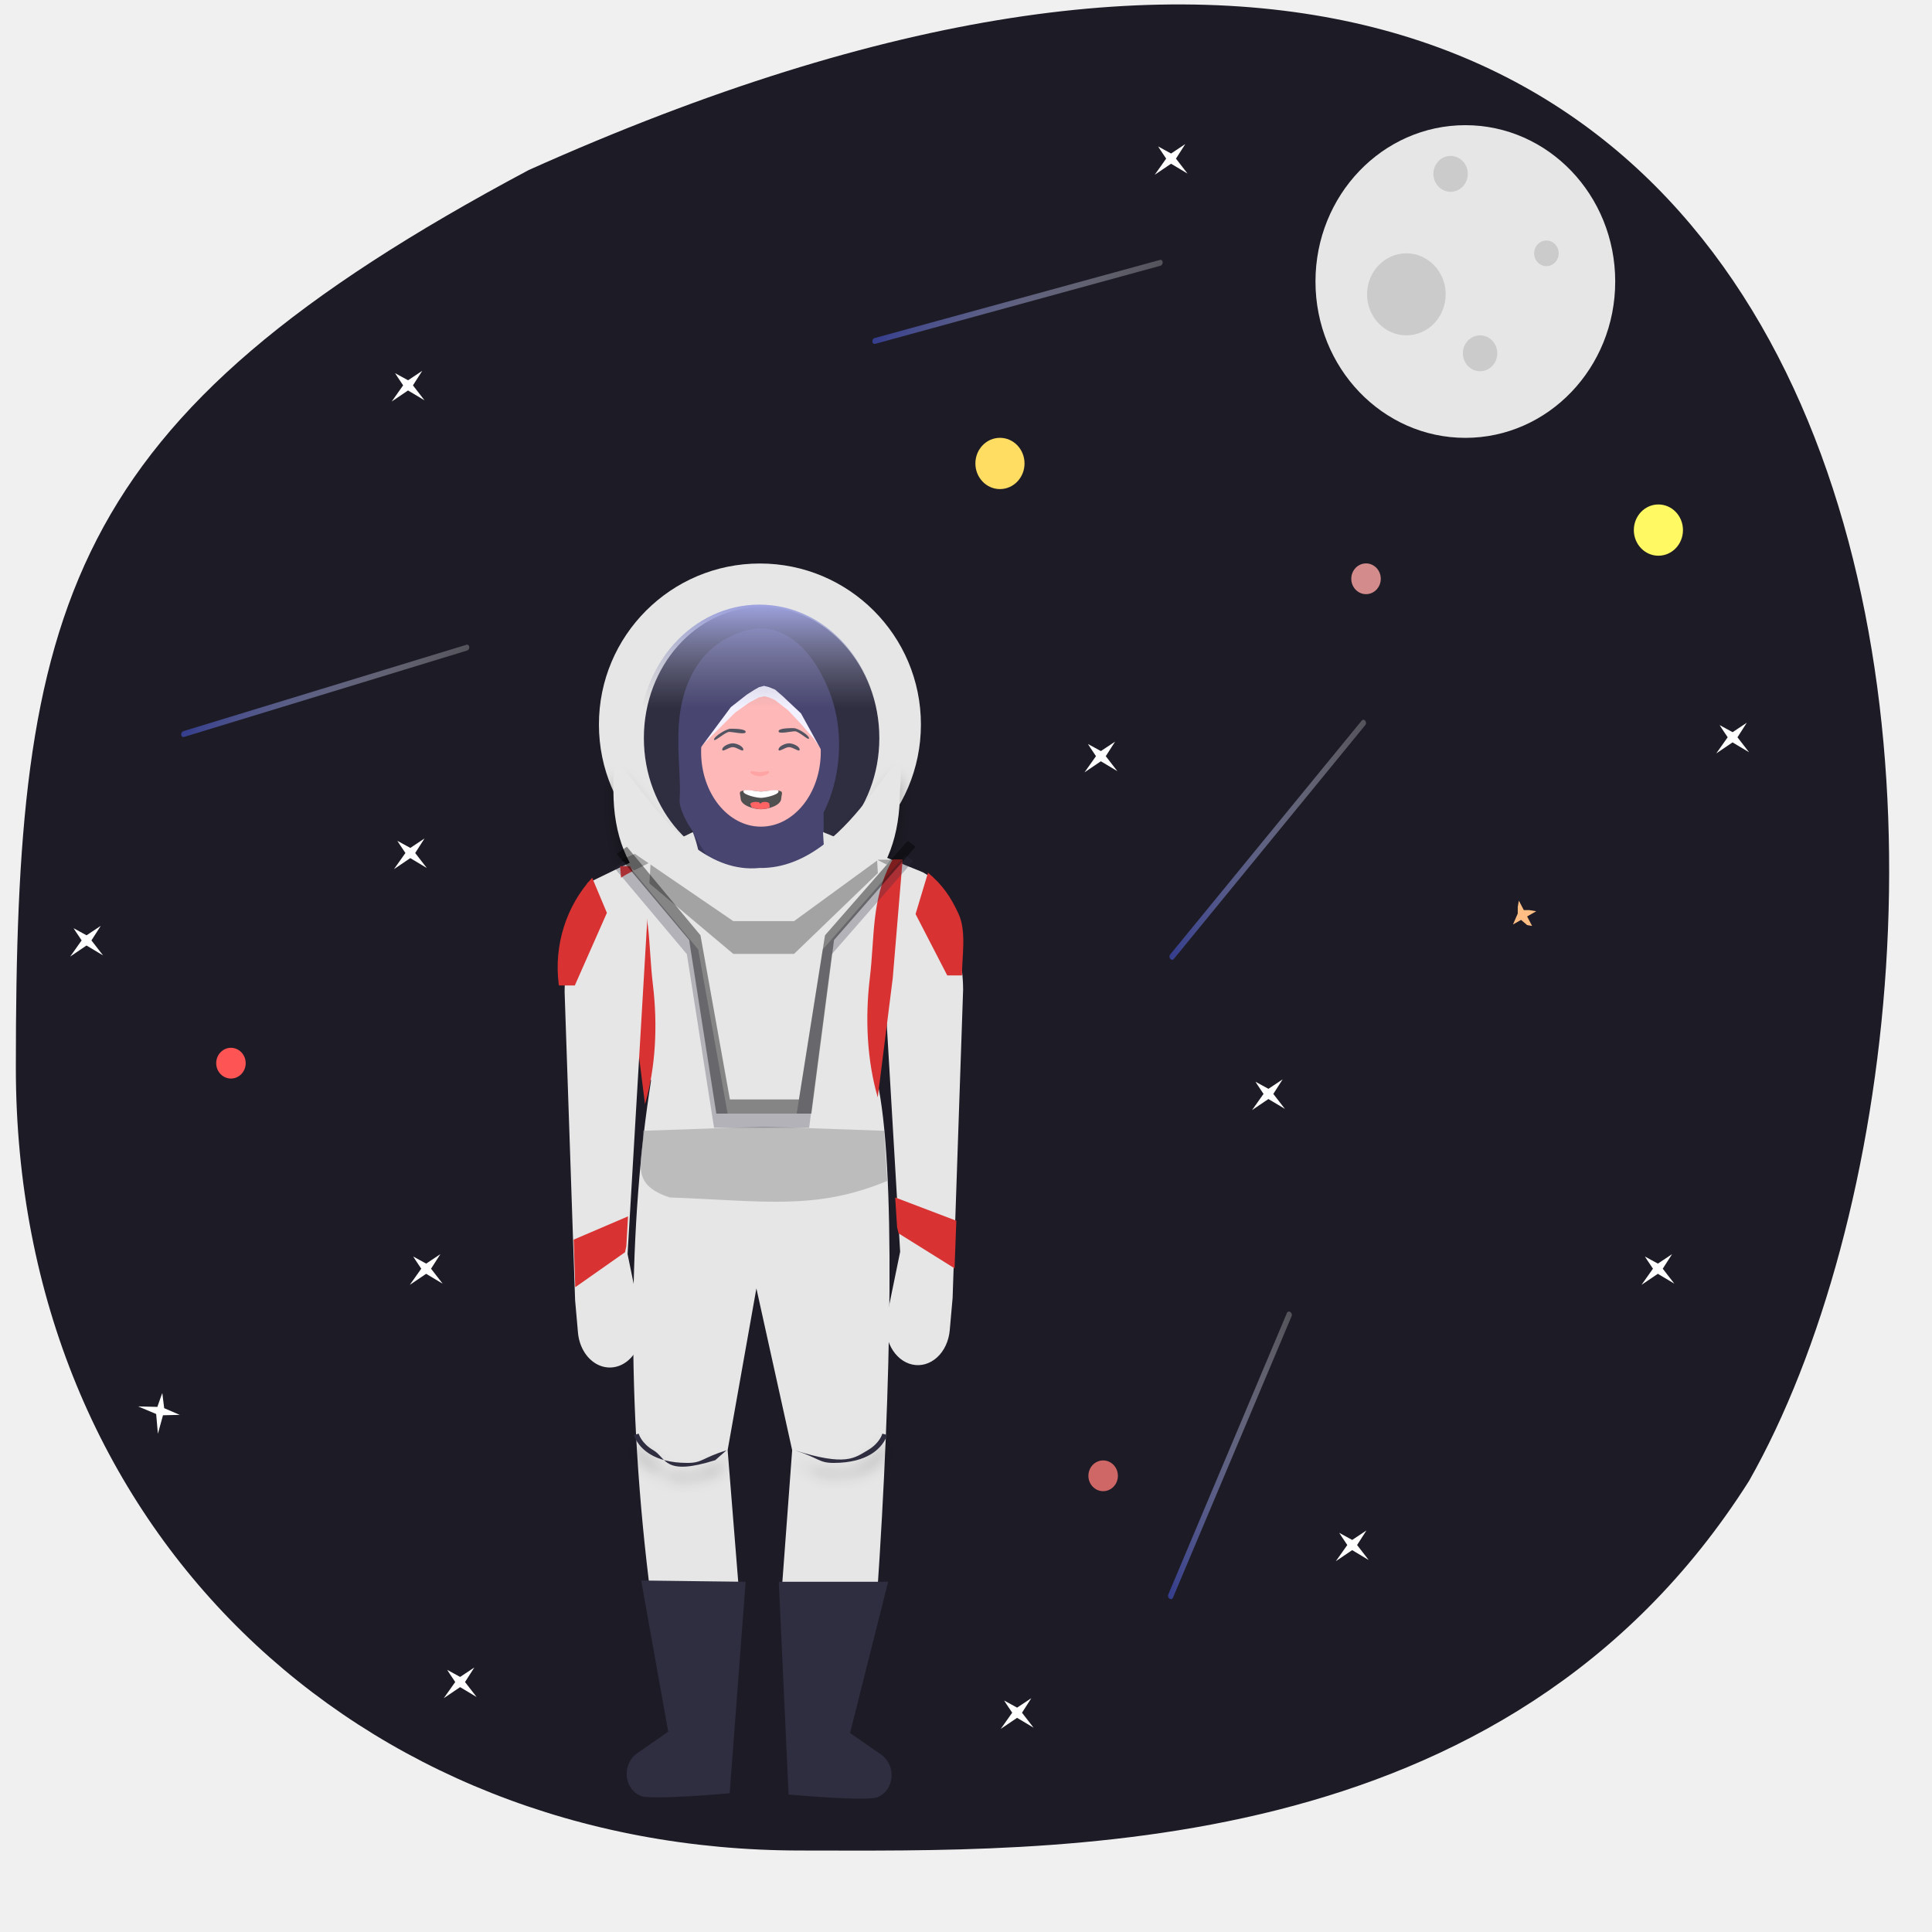
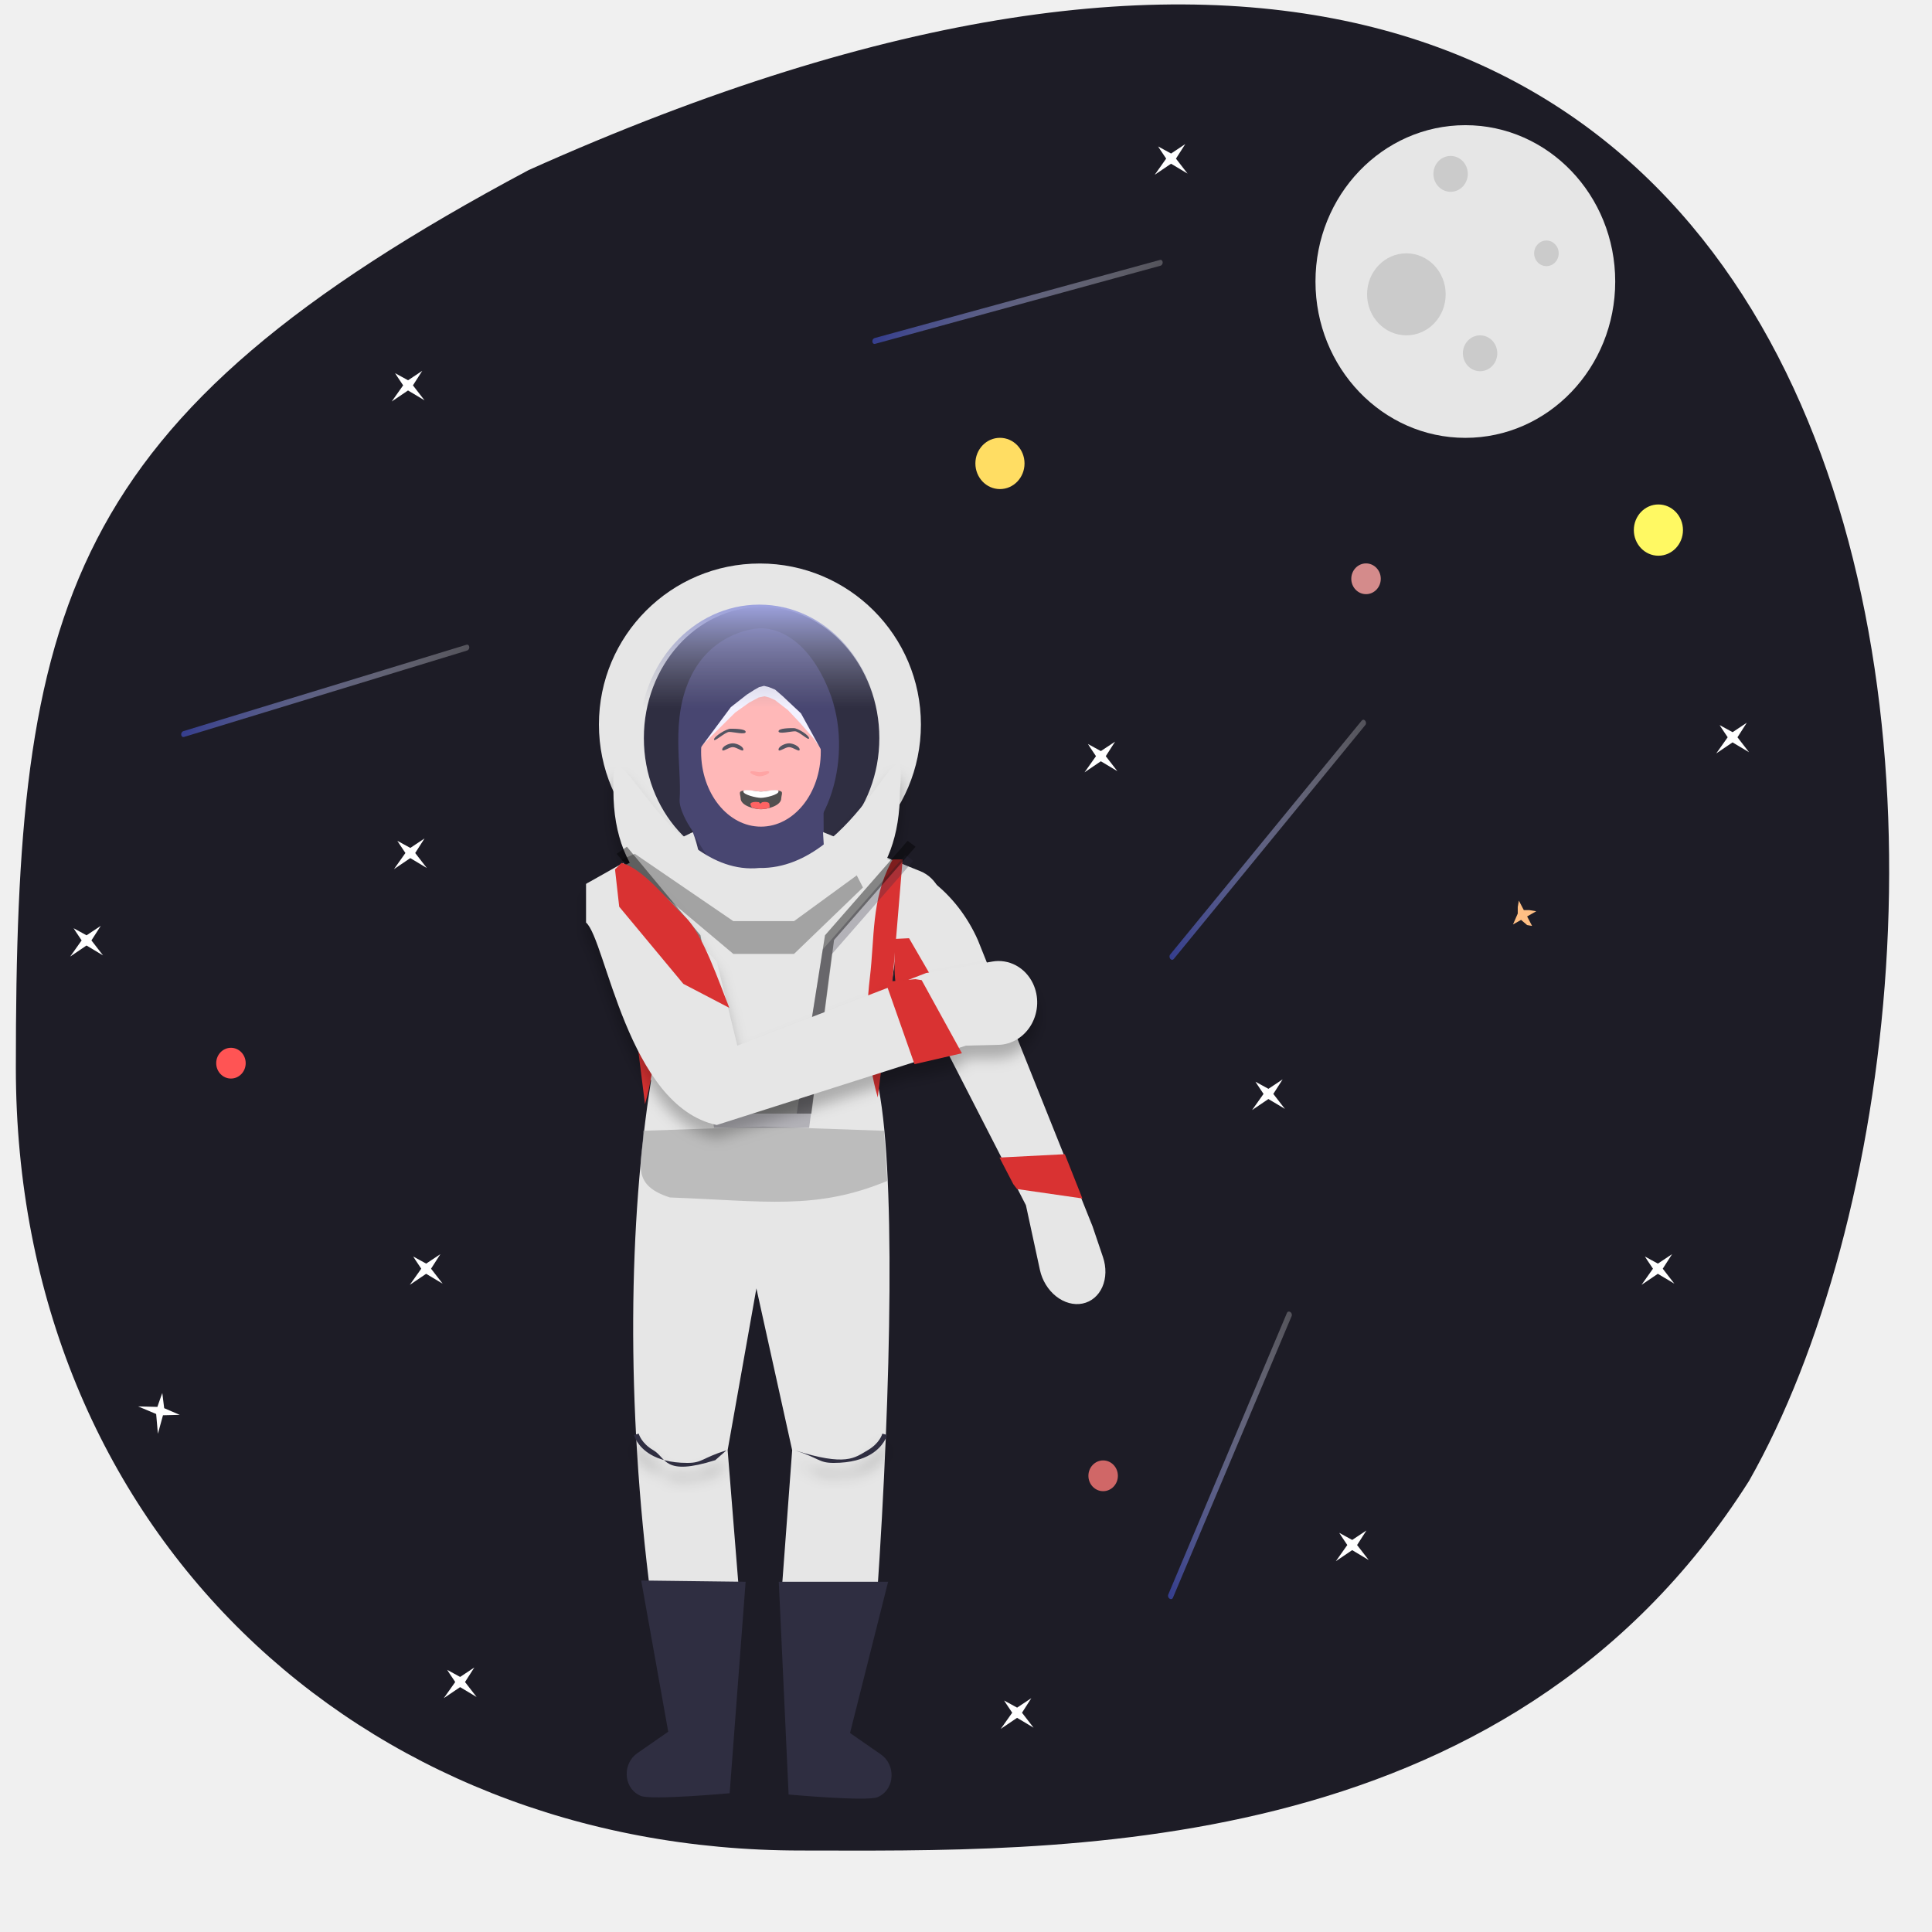
<svg xmlns="http://www.w3.org/2000/svg" width="600" height="600" viewBox="0 0 600 600" fill="none">
  <g id="404">
    <path id="Vector" d="M543.187 459.902C467.445 579.457 326.264 574.694 248.741 574.694C111.365 574.694 4.922 474.844 4.922 331.54C4.922 188.236 18.985 130.196 164.186 52.812C615.612 -149.633 633.894 300 543.187 459.902Z" fill="#1D1C26" />
    <g id="moon">
      <path id="Vector_2" d="M455.076 135.979C480.782 135.979 501.62 114.242 501.62 87.427C501.62 60.613 480.782 38.875 455.076 38.875C429.371 38.875 408.533 60.613 408.533 87.427C408.533 114.242 429.371 135.979 455.076 135.979Z" fill="#E6E6E6" />
      <path id="Vector_3" d="M450.498 59.57C453.448 59.57 455.839 57.075 455.839 53.998C455.839 50.921 453.448 48.426 450.498 48.426C447.549 48.426 445.157 50.921 445.157 53.998C445.157 57.075 447.549 59.57 450.498 59.57Z" fill="#CBCBCB" />
      <path id="Vector_4" d="M459.655 115.285C462.604 115.285 464.996 112.791 464.996 109.714C464.996 106.636 462.604 104.142 459.655 104.142C456.705 104.142 454.313 106.636 454.313 109.714C454.313 112.791 456.705 115.285 459.655 115.285Z" fill="#CBCBCB" />
      <path id="Vector_5" d="M480.256 82.652C482.363 82.652 484.071 80.87 484.071 78.672C484.071 76.474 482.363 74.692 480.256 74.692C478.148 74.692 476.44 76.474 476.44 78.672C476.44 80.87 478.148 82.652 480.256 82.652Z" fill="#CBCBCB" />
      <path id="Vector_6" d="M436.764 104.142C443.507 104.142 448.972 98.44 448.972 91.407C448.972 84.374 443.507 78.672 436.764 78.672C430.022 78.672 424.556 84.374 424.556 91.407C424.556 98.44 430.022 104.142 436.764 104.142Z" fill="#CBCBCB" />
    </g>
    <path id="planet2" d="M310.545 151.889C314.759 151.889 318.175 148.325 318.175 143.929C318.175 139.533 314.759 135.97 310.545 135.97C306.331 135.97 302.915 139.533 302.915 143.929C302.915 148.325 306.331 151.889 310.545 151.889Z" fill="#FFDD63" />
    <path id="planet1" d="M515.032 172.583C519.246 172.583 522.662 169.019 522.662 164.624C522.662 160.228 519.246 156.664 515.032 156.664C510.818 156.664 507.402 160.228 507.402 164.624C507.402 169.019 510.818 172.583 515.032 172.583Z" fill="#FFF963" />
    <path id="planet3" d="M424.234 184.522C426.762 184.522 428.812 182.384 428.812 179.746C428.812 177.109 426.762 174.971 424.234 174.971C421.705 174.971 419.656 177.109 419.656 179.746C419.656 182.384 421.705 184.522 424.234 184.522Z" fill="#D48B8B" />
    <path id="planet4" d="M71.723 334.954C74.251 334.954 76.301 332.816 76.301 330.178C76.301 327.541 74.251 325.402 71.723 325.402C69.195 325.402 67.145 327.541 67.145 330.178C67.145 332.816 69.195 334.954 71.723 334.954Z" fill="#FF5454" />
    <path id="Vector_7" d="M342.592 463.099C345.12 463.099 347.17 460.961 347.17 458.324C347.17 455.686 345.12 453.548 342.592 453.548C340.063 453.548 338.014 455.686 338.014 458.324C338.014 460.961 340.063 463.099 342.592 463.099Z" fill="#D06767" />
    <path id="star4" d="M131.841 260.391L127.428 263.327L123.403 261.125L124.107 262.225L125.905 264.906L122.349 269.927L127.417 266.495L132.544 269.56L128.941 264.906V264.917L131.841 260.391Z" fill="white" />
    <path id="star7" d="M368.101 44.743L363.688 47.679L359.664 45.477L360.367 46.577L362.165 49.258L358.609 54.279L363.677 50.847L368.805 53.912L365.201 49.258V49.269L368.101 44.743Z" fill="white" />
    <path id="star6" d="M542.484 224.45L538.07 227.386L534.046 225.183L534.749 226.284L536.547 228.964L532.991 233.985L538.06 230.554L543.187 233.619L539.583 228.964V228.976L542.484 224.45Z" fill="white" />
    <path id="Vector_8" d="M519.28 389.487L514.866 392.423L510.842 390.22L511.545 391.32L513.343 394.001L509.787 399.022L514.856 395.591L519.983 398.655L516.379 394.001V394.012L519.28 389.487Z" fill="white" />
    <path id="star3" d="M131.138 115.159L126.724 118.095L122.7 115.892L123.403 116.993L125.201 119.674L121.646 124.694L126.714 121.263L131.841 124.328L128.238 119.674V119.685L131.138 115.159Z" fill="white" />
    <path id="star5" d="M31.29 287.531L26.877 290.467L22.853 288.264L23.556 289.364L25.354 292.045L21.798 297.066L26.866 293.635L31.994 296.699L28.39 292.045V292.056L31.29 287.531Z" fill="white" />
    <path id="star1" d="M398.337 335.208L393.924 338.144L389.899 335.941L390.603 337.042L392.401 339.722L388.845 344.743L393.913 341.312L399.04 344.376L395.437 339.722V339.733L398.337 335.208Z" fill="white" />
    <path id="Vector_9" d="M320.287 527.384L315.873 530.32L311.849 528.117L312.552 529.218L314.35 531.898L310.794 536.919L315.863 533.488L320.99 536.553L317.387 531.898V531.909L320.287 527.384Z" fill="white" />
    <path id="Vector_10" d="M424.354 475.306L419.94 478.242L415.916 476.039L416.619 477.139L418.417 479.82L414.861 484.841L419.93 481.41L425.057 484.474L421.453 479.82V479.831L424.354 475.306Z" fill="white" />
    <path id="Vector_11" d="M136.764 389.487L132.35 392.423L128.326 390.22L129.029 391.32L130.827 394.001L127.271 399.022L132.339 395.591L137.467 398.655L133.863 394.001V394.012L136.764 389.487Z" fill="white" />
    <path id="Vector_12" d="M55.827 439.402L50.988 437.319L50.406 432.618L49.946 433.85L48.875 436.925L42.892 436.772L48.496 439.13L49.035 445.268L50.618 439.518L50.61 439.525L55.827 439.402Z" fill="white" />
    <path id="Vector_13" d="M147.311 517.848L142.897 520.785L138.873 518.582L139.576 519.682L141.374 522.363L137.818 527.384L142.887 523.953L148.014 527.017L144.411 522.363V522.374L147.311 517.848Z" fill="white" />
    <path id="star2" d="M346.304 230.318L341.89 233.254L337.866 231.051L338.569 232.152L340.367 234.833L336.811 239.853L341.879 236.422L347.007 239.487L343.403 234.833V234.844L346.304 230.318Z" fill="white" />
    <path id="star8" d="M474.981 282.643L473.236 282.643L471.694 279.694L471.351 281.663L471.351 283.716L469.868 287.11L469.551 287.29L472.379 285.682L474.264 287.29L475.806 287.56L474.264 284.61L477.092 283.002L474.981 282.643Z" fill="#FFBF84" />
    <path id="shootingstar" opacity="0.8" d="M364.545 297.793L387.728 269.481L410.912 241.169L423.999 225.187C424.723 224.303 423.606 222.923 422.882 223.807L399.698 252.119L376.515 280.431L363.427 296.414C362.703 297.298 363.821 298.678 364.545 297.793Z" fill="url(#paint0_linear)" />
-     <path id="shootingstar4" opacity="0.8" d="M364.273 496.167L378.64 462.082L393.006 427.996L401.117 408.754C401.565 407.69 400.114 406.705 399.665 407.77L385.298 441.855L370.932 475.941L362.821 495.182C362.373 496.247 363.824 497.232 364.273 496.167V496.167Z" fill="url(#paint1_linear)" />
-     <path id="shootingstar3" opacity="0.8" d="M271.812 106.775L306.338 97.323L340.863 87.872L360.353 82.537C361.432 82.242 361.269 80.443 360.19 80.739L325.665 90.19L291.139 99.641L271.649 104.977C270.571 105.272 270.734 107.07 271.812 106.775V106.775Z" fill="url(#paint2_linear)" />
-     <path id="shootingstar2" opacity="0.8" d="M57.182 228.852L91.44 218.397L125.699 207.942L145.038 202.04C146.108 201.714 145.897 199.921 144.827 200.248L110.568 210.703L76.31 221.158L56.971 227.06C55.901 227.386 56.112 229.179 57.182 228.852V228.852Z" fill="url(#paint3_linear)" />
+     <path id="shootingstar4" opacity="0.8" d="M364.273 496.167L378.64 462.082L393.006 427.996L401.117 408.754C401.565 407.69 400.114 406.705 399.665 407.77L385.298 441.855L370.932 475.941L362.821 495.182C362.373 496.247 363.824 497.232 364.273 496.167Z" fill="url(#paint1_linear)" />
+     <path id="shootingstar3" opacity="0.8" d="M271.812 106.775L306.338 97.323L340.863 87.872L360.353 82.537C361.432 82.242 361.269 80.443 360.19 80.739L325.665 90.19L291.139 99.641L271.649 104.977C270.571 105.272 270.734 107.07 271.812 106.775Z" fill="url(#paint2_linear)" />
+     <path id="shootingstar2" opacity="0.8" d="M57.182 228.852L91.44 218.397L125.699 207.942L145.038 202.04C146.108 201.714 145.897 199.921 144.827 200.248L110.568 210.703L76.31 221.158L56.971 227.06C55.901 227.386 56.112 229.179 57.182 228.852Z" fill="url(#paint3_linear)" />
    <path id="Vector_14" d="M277.354 278.044L277.553 278.458L277.354 278.84V278.044Z" fill="black" />
    <g id="astro">
-       <path id="Vector_15" d="M236 275C263.614 275 286 252.614 286 225C286 197.386 263.614 175 236 175C208.386 175 186 197.386 186 225C186 252.614 208.386 275 236 275Z" fill="#E6E6E6" />
-       <path id="Vector_16" d="M236.522 269.927C256.716 269.927 273.086 251.701 273.086 229.218C273.086 206.735 256.716 188.509 236.522 188.509C216.328 188.509 199.958 206.735 199.958 229.218C199.958 251.701 216.328 269.927 236.522 269.927Z" fill="#2F2E41" />
+       <path id="Vector_15" d="M236 275C263.614 275 286 252.614 286 225C286 197.386 263.614 175 236 175C208.385 175 186 197.386 186 225C186 252.614 208.385 275 236 275Z" fill="#E6E6E6" />
+       <path id="Vector_16" d="M236.522 269.926C256.716 269.926 273.086 251.7 273.086 229.217C273.086 206.734 256.716 188.508 236.522 188.508C216.328 188.508 199.958 206.734 199.958 229.217C199.958 251.7 216.328 269.926 236.522 269.926Z" fill="#2F2E41" />
      <g id="head1">
-         <path id="Vector_17" d="M214.701 209.797C221.658 195.814 235.421 195.163 235.421 195.163C235.421 195.163 248.832 193.123 257.436 214.419C265.455 234.268 257.537 261.612 240.233 266.259L257.436 258.942C252.268 264.09 246.713 259.052 244.245 258.942C234.199 258.556 228.602 266.278 221.998 264.09C216.418 262.241 210.796 252.094 211.056 248.472C211.812 237.956 208.007 223.251 214.701 209.797Z" fill="#484671" />
-         <path id="Vector_18" d="M259.674 282.215C254.468 296.637 237.684 288.889 237.684 288.889C237.684 288.889 225.032 299.195 218.188 277.448C216.565 272.289 215.199 270.458 215.076 264.792C214.715 248.194 223.344 219.714 233.234 216.015L220.074 223.715C223.996 218.376 235.686 248.114 237.587 248.199C245.32 248.482 242.183 215.864 247.288 218.034C251.6 219.867 256.033 230.212 255.871 233.931C255.63 239.442 255.797 261.088 255.859 268.093C255.919 274.808 262.126 275.423 259.674 282.215Z" fill="#484671" />
+         <path id="Vector_17" d="M214.7 209.797C221.657 195.814 235.42 195.162 235.42 195.162C235.42 195.162 248.832 193.122 257.435 214.418C265.454 234.268 257.537 261.612 240.232 266.259L257.435 258.941C252.268 264.09 246.713 259.052 244.244 258.941C234.199 258.556 228.601 266.278 221.997 264.09C216.418 262.241 210.796 252.094 211.056 248.472C211.811 237.956 208.007 223.251 214.7 209.797Z" fill="#484671" />
+         <path id="Vector_18" d="M259.674 282.215C254.468 296.637 237.684 288.888 237.684 288.888C237.684 288.888 225.031 299.195 218.188 277.448C216.564 272.289 215.199 270.458 215.076 264.792C214.715 248.193 223.343 219.714 233.233 216.014L220.074 223.715C223.996 218.375 235.686 248.113 237.586 248.199C245.32 248.481 242.183 215.864 247.287 218.034C251.599 219.867 256.032 230.212 255.87 233.931C255.63 239.442 255.796 261.088 255.859 268.093C255.918 274.808 262.125 275.423 259.674 282.215Z" fill="#484671" />
        <g id="face">
-           <path id="Vector_19" opacity="0.2" d="M242.642 281.476L259.046 264.985C259.046 264.985 255.727 274.421 242.642 281.476Z" fill="black" />
-           <path id="Vector_20" opacity="0.2" d="M214.167 257.163L226.525 276.999C226.525 276.999 218.505 271.847 214.167 257.163Z" fill="black" />
-           <path id="Vector_21" d="M236.316 256.724C246.579 256.724 254.899 246.322 254.899 233.491C254.899 220.66 246.579 210.259 236.316 210.259C226.054 210.259 217.734 220.66 217.734 233.491C217.734 246.322 226.054 256.724 236.316 256.724Z" fill="#FFB8B8" />
+           <path id="Vector_19" opacity="0.2" d="M242.641 281.476L259.045 264.985C259.045 264.985 255.727 274.42 242.641 281.476Z" fill="black" />
+           <path id="Vector_20" opacity="0.2" d="M214.167 257.163L226.524 276.998C226.524 276.998 218.505 271.847 214.167 257.163Z" fill="black" />
+           <path id="Vector_21" d="M236.316 256.724C246.579 256.724 254.898 246.322 254.898 233.491C254.898 220.66 246.579 210.259 236.316 210.259C226.053 210.259 217.733 220.66 217.733 233.491C217.733 246.322 226.053 256.724 236.316 256.724Z" fill="#FFB8B8" />
          <g id="mouth">
            <g id="Frame 1" clip-path="url(#clip0)">
-               <path id="mouthsmile" d="M242.623 247.917C242.623 250.224 238.329 251.322 236.317 251.322C234.304 251.322 230.01 250.224 230.01 247.917C230.01 247.281 229.496 246.098 230.01 245.809C231.363 245.049 234.859 245.809 236.317 245.809C237.774 245.809 241.27 245.049 242.623 245.809C243.138 246.098 242.623 247.281 242.623 247.917Z" fill="#515050" />
-               <path id="mouthsmile_2" d="M241.781 245.809C241.781 246.798 237.792 247.778 236.316 247.778C234.84 247.778 230.851 246.798 230.851 245.809C230.851 244.82 234.84 245.824 236.316 245.824C237.792 245.824 241.781 244.82 241.781 245.809Z" fill="white" />
-               <path id="mouthsmile_3" d="M233.049 249.734C233.037 249.054 234.691 248.944 235.562 249.106C236.048 249.196 235.711 249.525 236.099 249.517C236.487 249.51 236.378 249.196 236.823 249.106C237.624 248.945 238.922 249.054 238.935 249.734C238.941 250.037 239.128 250.617 238.935 250.793C238.453 251.234 236.873 251.268 236.099 251.283C236.883 251.258 235.615 251.292 236.099 251.283C235.454 251.283 235.454 251.283 233.773 250.862C233.343 250.862 233.053 249.93 233.049 249.734Z" fill="#FF6363" />
+               <path id="mouthsmile" d="M242.623 247.916C242.623 250.224 238.329 251.322 236.316 251.322C234.304 251.322 230.01 250.224 230.01 247.916C230.01 247.28 229.495 246.098 230.01 245.809C231.363 245.049 234.859 245.809 236.316 245.809C237.774 245.809 241.27 245.049 242.623 245.809C243.137 246.098 242.623 247.28 242.623 247.916Z" fill="#515050" />
+               <path id="mouthsmile_2" d="M241.781 245.809C241.781 246.798 237.791 247.778 236.316 247.778C234.84 247.778 230.85 246.798 230.85 245.809C230.85 244.82 234.84 245.823 236.316 245.823C237.791 245.823 241.781 244.82 241.781 245.809Z" fill="white" />
+               <path id="mouthsmile_3" d="M233.049 249.734C233.036 249.054 234.691 248.944 235.562 249.106C236.048 249.196 235.711 249.525 236.099 249.517C236.486 249.51 236.378 249.195 236.823 249.106C237.623 248.945 238.922 249.054 238.935 249.734C238.94 250.036 239.128 250.617 238.935 250.793C238.453 251.233 236.872 251.268 236.099 251.283C236.883 251.258 235.615 251.292 236.099 251.283C235.454 251.283 235.454 251.283 233.772 250.861C233.342 250.861 233.053 249.929 233.049 249.734Z" fill="#FF6363" />
            </g>
          </g>
-           <path id="mouthsmile_4" d="M238.867 239.797C238.867 240.445 236.837 241.086 235.952 241.086C235.067 241.086 233.037 240.445 233.037 239.797C233.037 239.149 235.067 239.797 235.952 239.797C236.837 239.797 238.867 239.149 238.867 239.797Z" fill="#FFA3A3" fill-opacity="0.98" />
-           <path id="lefteye" d="M230.851 232.78C230.851 231.808 228.851 230.846 227.572 230.846C226.293 230.846 224.292 231.808 224.292 232.78C224.292 233.752 226.293 232.027 227.572 232.027C228.851 232.027 230.851 233.752 230.851 232.78Z" fill="#535461" />
-           <path id="lefteyebrow" d="M231.579 227.302C231.579 226.33 228.16 226.313 226.881 226.313C225.603 226.313 221.742 228.693 221.742 229.665C221.742 230.636 225.199 227.302 226.478 227.302C227.757 227.302 231.579 228.274 231.579 227.302Z" fill="#535461" />
-           <path id="lefteyebrow_2" d="M241.782 227.109C241.782 226.137 245.201 226.121 246.48 226.121C247.759 226.121 251.255 228.299 251.255 229.271C251.255 230.242 248.162 227.109 246.883 227.109C245.604 227.109 241.782 228.081 241.782 227.109Z" fill="#535461" />
-           <path id="righteye" d="M248.34 232.78C248.34 231.808 246.34 230.846 245.061 230.846C243.782 230.846 241.782 231.808 241.782 232.78C241.782 233.752 243.782 232.027 245.061 232.027C246.34 232.027 248.34 233.752 248.34 232.78Z" fill="#535461" />
+           <path id="mouthsmile_4" d="M238.866 239.796C238.866 240.444 236.837 241.086 235.952 241.086C235.066 241.086 233.037 240.444 233.037 239.796C233.037 239.149 235.066 239.796 235.952 239.796C236.837 239.796 238.866 239.149 238.866 239.796Z" fill="#FFA3A3" fill-opacity="0.98" />
+           <path id="lefteye" d="M230.85 232.78C230.85 231.808 228.85 230.846 227.571 230.846C226.292 230.846 224.292 231.808 224.292 232.78C224.292 233.752 226.292 232.027 227.571 232.027C228.85 232.027 230.85 233.752 230.85 232.78Z" fill="#535461" />
+           <path id="lefteyebrow" d="M231.579 227.302C231.579 226.33 228.16 226.313 226.881 226.313C225.602 226.313 221.741 228.693 221.741 229.664C221.741 230.636 225.199 227.302 226.478 227.302C227.757 227.302 231.579 228.273 231.579 227.302Z" fill="#535461" />
+           <path id="lefteyebrow_2" d="M241.781 227.109C241.781 226.137 245.201 226.12 246.479 226.12C247.758 226.12 251.255 228.299 251.255 229.27C251.255 230.242 248.161 227.109 246.883 227.109C245.604 227.109 241.781 228.081 241.781 227.109Z" fill="#535461" />
+           <path id="righteye" d="M248.34 232.78C248.34 231.808 246.339 230.846 245.06 230.846C243.782 230.846 241.781 231.808 241.781 232.78C241.781 233.752 243.782 232.027 245.06 232.027C246.339 232.027 248.34 233.752 248.34 232.78Z" fill="#535461" />
        </g>
-         <path id="Vector_22" d="M217.679 218.773L224.123 210.498L232.394 208.313H240.664L247.807 210.498L254.95 220.549V232.518L252.635 229.289L248.379 224.43L244.728 220.549L240.664 217.402L238.886 216.622L237.426 216.231L235.6 216.622L234.14 217.402L232.679 218.183L228.298 221.306L216.98 232.518L217.679 218.773Z" fill="#F3F1FF" />
-         <path id="Vector_23" d="M216.654 214.256L223.518 205.493L232.328 203.178H241.139L248.748 205.493L256.357 216.137L255.621 233.985L248.748 221.543L243.001 216.137L240.712 214.163L238.804 213.387L237.278 212.998L235.751 213.387L234.225 214.256L231.936 215.717L226.975 219.601L216.277 233.985L216.654 214.256Z" fill="#484671" />
+         <path id="Vector_22" d="M217.679 218.773L224.122 210.498L232.393 208.313H240.664L247.807 210.498L254.95 220.549V232.518L252.635 229.289L248.378 224.43L244.727 220.549L240.664 217.402L238.886 216.621L237.425 216.231L235.6 216.621L234.139 217.402L232.679 218.183L228.298 221.306L216.979 232.518L217.679 218.773Z" fill="#F3F1FF" />
+         <path id="Vector_23" d="M216.654 214.256L223.518 205.492L232.328 203.178H241.138L248.747 205.492L256.356 216.137L255.621 233.985L248.747 221.543L243.001 216.137L240.711 214.163L238.804 213.386L237.277 212.998L235.751 213.386L234.225 214.256L231.935 215.717L226.975 219.601L216.276 233.985L216.654 214.256Z" fill="#484671" />
      </g>
      <path id="Vector_24" d="M235.819 269.927C256.401 269.927 273.086 251.536 273.086 228.851C273.086 206.165 256.401 187.775 235.819 187.775C215.237 187.775 198.552 206.165 198.552 228.851C198.552 251.536 215.237 269.927 235.819 269.927Z" fill="url(#paint4_linear)" />
      <g id="Vector_25" filter="url(#filter0_d)">
-         <path d="M235.819 287.531C263.391 287.531 279.5 273.644 279.5 245.5C281.905 217.747 266.673 270.093 235.819 269.56C206.055 272.531 189.34 218.929 190.5 245.5C190.5 273.644 208.246 287.531 235.819 287.531Z" fill="#E6E6E6" />
+         <path d="M235.819 287.53C263.391 287.53 279.5 273.644 279.5 245.5C281.905 217.746 266.673 270.093 235.819 269.56C206.055 272.531 189.34 218.929 190.5 245.5C190.5 273.644 208.246 287.53 235.819 287.53Z" fill="#E6E6E6" />
      </g>
      <g id="suit">
        <path id="Vector_26" d="M272.38 495.615C262.476 506.083 252.557 506.153 242.623 495.953L246.015 450.367L234.905 400.122L225.975 450.367L229.651 496.1C219.724 504.481 210.472 505.61 202.183 496.411C194.276 435.476 195.319 378.866 202.183 335.632L190.465 283.903L182.345 274.345L215.154 258.427C221.761 275.475 211.341 284.195 234.905 283.903C258.261 283.614 256.517 274.449 255.594 258.427L285.775 270.536C288.346 271.567 290.442 273.582 291.637 276.171C292.833 278.759 280.947 281.164 280.118 283.903L272.38 335.632C278.25 361.06 276.801 430.998 272.38 495.615Z" fill="#E6E6E6" />
-         <path id="Vector_27" d="M226.6 556.902C226.6 556.902 202.242 559.128 198.979 557.726C198.773 557.638 198.573 557.542 198.378 557.438C193.528 554.855 193.381 547.622 197.913 544.475L207.524 537.8L199.131 490.84L231.559 491.238L226.6 556.902Z" fill="#2F2E41" />
-         <path id="Vector_28" d="M244.912 557.3C244.912 557.3 269.27 559.526 272.533 558.124C272.738 558.036 272.939 557.94 273.134 557.836C277.983 555.253 278.131 548.02 273.599 544.873L263.987 538.198L275.814 491.238H241.86L244.912 557.3Z" fill="#2F2E41" />
+         <path id="Vector_27" d="M226.599 556.902C226.599 556.902 202.241 559.128 198.979 557.726C198.773 557.638 198.572 557.542 198.377 557.438C193.528 554.855 193.38 547.622 197.912 544.475L207.524 537.8L199.131 490.84L231.559 491.238L226.599 556.902Z" fill="#2F2E41" />
+         <path id="Vector_28" d="M244.911 557.3C244.911 557.3 269.269 559.526 272.532 558.124C272.738 558.036 272.938 557.94 273.133 557.836C277.983 555.253 278.13 548.02 273.598 544.873L263.987 538.198L275.813 491.238H241.859L244.911 557.3Z" fill="#2F2E41" />
        <g id="Vector_29" filter="url(#filter1_d)">
          <path d="M213.485 454.322C208.052 454.322 204.441 453.115 202.088 451.731C197.803 449.21 196.919 445.776 196.883 445.631L198.362 445.236L197.622 445.434L198.361 445.232C198.391 445.353 199.163 448.212 202.905 450.384C207.025 452.774 206.024 458.548 222.13 453.468L225.645 450.384C217.938 452.815 218.15 454.322 213.485 454.322Z" fill="#2F2E41" />
        </g>
        <g id="Vector_30" filter="url(#filter2_d)">
-           <path d="M258.893 454.322C254.229 454.322 254.449 452.816 246.74 450.384C262.845 455.464 265.351 452.775 269.473 450.384C273.215 448.212 273.986 445.353 274.017 445.232L275.495 445.631C275.459 445.776 274.575 449.21 270.29 451.731C267.937 453.115 264.325 454.322 258.893 454.322Z" fill="#2F2E41" />
+           <path d="M258.893 454.322C254.228 454.322 254.449 452.816 246.74 450.384C262.845 455.464 265.351 452.775 269.473 450.384C273.215 448.212 273.986 445.353 274.017 445.232L275.494 445.631C275.458 445.776 274.575 449.21 270.289 451.731C267.936 453.115 264.325 454.322 258.893 454.322Z" fill="#2F2E41" />
        </g>
-         <path id="Vector_31" d="M276.954 266.993L246.601 296.238H227.733L192.927 266.993L197.146 265.159L227.733 286.063H246.601L272.735 266.993H276.954Z" fill="black" fill-opacity="0.29" />
-         <path id="Vector_32" d="M196.258 270.064L195.652 268.995L192.575 268.995L195.652 305.868L200.309 342.909C203.602 331.6 204.297 318.539 202.771 305.868C201.245 293.197 202.305 281.625 196.258 270.064Z" fill="#D93232" />
-         <path id="Vector_33" d="M275.547 366.748L274.542 351.174L237.225 349.878L199.788 351.174C199.696 360.582 195.202 367.79 208.044 371.882C237.71 372.983 253.398 375.917 275.547 366.748Z" fill="#A3A3A3" fill-opacity="0.62" />
+         <path id="Vector_31" d="M276.953 266.992L246.601 296.238H227.732L192.926 266.992L197.145 265.159L227.732 286.063H246.601L272.734 266.992H276.953Z" fill="black" fill-opacity="0.29" />
+         <path id="Vector_32" d="M275.547 366.748L274.542 351.175L237.225 349.878L199.788 351.174C199.696 360.583 195.202 367.79 208.044 371.883C237.71 372.983 253.398 375.917 275.547 366.748Z" fill="#A3A3A3" fill-opacity="0.62" />
        <g id="rightarmastro">
-           <path id="Vector_34" d="M299.103 307.4L299.083 307.965L296.45 385.182L295.942 400.102L295.844 403.062L294.951 413.128C294.805 414.782 294.381 416.382 293.707 417.828C293.033 419.275 292.122 420.536 291.032 421.534C289.942 422.532 288.695 423.246 287.369 423.631C286.043 424.016 284.666 424.064 283.325 423.772C281.983 423.48 280.705 422.855 279.57 421.934C278.434 421.013 277.466 419.818 276.725 418.421C275.985 417.024 275.487 415.456 275.264 413.815C275.04 412.173 275.095 410.493 275.426 408.879L279.552 388.739L279.46 387.243L278.913 377.885L272.383 266.993L278.77 270.223C284.785 273.278 289.926 278.438 293.545 285.054C297.163 291.669 299.097 299.444 299.103 307.4Z" fill="#E6E6E6" />
-           <path id="Vector_35" d="M298.751 302.934H294.181L284.336 283.871L288.204 271.027C292.669 274.797 295.238 278.461 297.711 283.871C300.183 289.28 298.753 296.941 298.751 302.934Z" fill="#D93232" />
-           <path id="Vector_36" d="M276.643 267.965L277.25 266.895L280.327 266.895L277.25 303.768L272.592 340.81C269.3 329.5 268.605 316.439 270.131 303.768C271.657 291.097 270.597 279.525 276.643 267.965Z" fill="#D93232" />
-           <path id="Vector_37" d="M296.993 379.11L296.443 393.887L279.052 383.027L278.601 381.151L278.008 371.882L296.993 379.11Z" fill="#D93232" />
+           <path id="Vector_33" d="M303.698 291.976L332.638 364.223L338.19 378.08L339.294 380.829L342.536 390.4C343.069 391.973 343.327 393.608 343.293 395.203C343.26 396.798 342.935 398.32 342.34 399.673C341.745 401.026 340.892 402.182 339.834 403.069C338.775 403.956 337.535 404.555 336.19 404.829C334.844 405.103 333.422 405.046 332.012 404.661C330.602 404.277 329.234 403.573 327.993 402.593C326.751 401.614 325.664 400.38 324.797 398.968C323.931 397.556 323.304 395.996 322.956 394.385L318.609 374.292L317.922 372.96L313.648 364.618L262.953 265.775L270.1 266.156C276.837 266.525 283.622 269.174 289.601 273.769C295.58 278.363 300.485 284.698 303.698 291.976Z" fill="#E6E6E6" />
+           <path id="Vector_34" d="M277.749 291.597L282.314 291.375L293.074 309.936L289.836 322.953C285.192 319.404 282.449 315.87 279.716 310.587C276.983 305.304 278.038 297.583 277.749 291.597Z" fill="#D93232" />
+           <path id="Vector_35" d="M330.687 358.447L336.142 372.192L315.849 369.267L314.679 367.732L310.399 359.49L330.687 358.447Z" fill="#D93232" />
        </g>
-         <g id="leftarmastro">
-           <path id="Vector_38" d="M194.899 389.473L199.023 409.614C199.529 412.09 199.384 414.697 198.608 417.066C197.832 419.436 196.463 421.446 194.698 422.811V422.811C193.271 423.914 191.638 424.555 189.952 424.674C188.267 424.793 186.584 424.385 185.063 423.49C183.542 422.594 182.233 421.241 181.259 419.556C180.285 417.872 179.679 415.912 179.497 413.862L178.606 403.797L175.348 308.132C175.348 300.176 177.279 292.397 180.899 285.781C184.518 279.164 189.663 274.006 195.683 270.959L202.068 267.726L194.899 389.473Z" fill="#E6E6E6" />
-           <path id="Vector_39" d="M173.495 305.489L173.586 306.047L178.512 306.047L188.475 283.496L183.9 272.597C179.925 276.924 176.928 282.123 175.128 287.814C173.328 293.505 172.77 299.544 173.495 305.489Z" fill="#D93232" />
-           <path id="Vector_40" d="M178.161 384.978L178.65 399.755L194.108 388.895L194.51 387.019L195.036 377.75L178.161 384.978Z" fill="#D93232" />
-         </g>
-         <path id="Vector_41" d="M251.288 350.244H221.756L213.318 296.332L190.817 269.56L193.981 267.359L216.834 294.865L225.975 345.844H247.421L255.507 294.865L281.172 265.526L283.633 267.359L258.32 296.332L254.804 323.288L251.288 350.244Z" fill="#2F2E41" fill-opacity="0.28" />
-         <path id="Vector_42" d="M251.991 345.843H222.459L214.021 291.931L191.52 265.159L194.684 262.958L217.537 290.464L226.678 341.442H248.124L256.21 290.464L281.875 261.125L284.336 262.958L259.023 291.931L255.507 318.887L251.991 345.843Z" fill="black" fill-opacity="0.42" />
+         <path id="Vector_36" d="M276.643 267.965L277.249 266.895L280.326 266.895L277.249 303.769L272.592 340.81C269.3 329.5 268.604 316.44 270.13 303.769C271.657 291.098 270.596 279.525 276.643 267.965Z" fill="#D93232" />
+         <path id="Vector_37" d="M196.258 270.065L195.652 268.995L192.575 268.995L195.652 305.868L200.309 342.91C203.601 331.6 204.297 318.539 202.77 305.868C201.244 293.197 202.305 281.625 196.258 270.065Z" fill="#D93232" />
+         <path id="Vector_38" d="M251.288 350.244H221.756L213.318 296.332L190.817 269.56L193.981 267.359L216.834 294.865L225.975 345.843H247.421L255.507 294.865L281.172 265.525L283.633 267.359L258.32 296.332L254.804 323.288L251.288 350.244Z" fill="#2F2E41" fill-opacity="0.28" />
+         <path id="Vector_39" d="M251.991 345.843H222.459L214.021 291.931L191.52 265.159L194.684 262.958L217.537 290.464L226.678 341.442H248.124L256.21 290.464L281.875 261.125L284.336 262.958L259.023 291.931L255.507 318.887L251.991 345.843Z" fill="black" fill-opacity="0.42" />
+       </g>
+       <g id="leftarmastro" filter="url(#filter3_d)">
+         <path id="Vector_40" d="M287.634 302.173L308.182 298.618C310.708 298.181 313.287 298.607 315.554 299.835C317.821 301.063 319.66 303.032 320.81 305.46C321.739 307.422 322.183 309.613 322.101 311.824C322.019 314.035 321.413 316.195 320.34 318.099C319.267 320.003 317.764 321.589 315.97 322.708C314.177 323.826 312.153 324.439 310.09 324.49L299.96 324.74L222.59 349.377C194.869 343.518 188.159 291.825 182 286.5C184.319 294.634 180.094 279.816 182 286.5L182 274.5L193.5 268L222.59 298.618L229 324.74L287.634 302.173Z" fill="#E6E6E6" />
+         <path id="Vector_41" d="M193 268L191 270L192.301 281.587L212.22 305.547L226.5 313C223.485 305.499 218.185 289.903 212.879 284.861C207.573 279.819 199.562 269.599 193 268Z" fill="#D93232" />
+         <path id="Vector_42" d="M284.01 330.488L298.724 327.096L286.234 304.399L284.317 304.092L275 304.892L284.01 330.488Z" fill="#D93232" />
      </g>
    </g>
  </g>
  <defs>
    <filter id="filter0_d" x="186.443" y="237.381" width="97.303" height="58.15" filterUnits="userSpaceOnUse" color-interpolation-filters="sRGB">
      <feFlood flood-opacity="0" result="BackgroundImageFix" />
      <feColorMatrix in="SourceAlpha" type="matrix" values="0 0 0 0 0 0 0 0 0 0 0 0 0 0 0 0 0 0 127 0" />
      <feOffset dy="4" />
      <feGaussianBlur stdDeviation="2" />
      <feColorMatrix type="matrix" values="0 0 0 0 0 0 0 0 0 0 0 0 0 0 0 0 0 0 0.25 0" />
      <feBlend mode="normal" in2="BackgroundImageFix" result="effect1_dropShadow" />
      <feBlend mode="normal" in="SourceGraphic" in2="effect1_dropShadow" result="shape" />
    </filter>
    <filter id="filter1_d" x="192.883" y="445.232" width="36.762" height="18.264" filterUnits="userSpaceOnUse" color-interpolation-filters="sRGB">
      <feFlood flood-opacity="0" result="BackgroundImageFix" />
      <feColorMatrix in="SourceAlpha" type="matrix" values="0 0 0 0 0 0 0 0 0 0 0 0 0 0 0 0 0 0 127 0" />
      <feOffset dy="4" />
      <feGaussianBlur stdDeviation="2" />
      <feColorMatrix type="matrix" values="0 0 0 0 0 0 0 0 0 0 0 0 0 0 0 0 0 0 0.25 0" />
      <feBlend mode="normal" in2="BackgroundImageFix" result="effect1_dropShadow" />
      <feBlend mode="normal" in="SourceGraphic" in2="effect1_dropShadow" result="shape" />
    </filter>
    <filter id="filter2_d" x="242.74" y="445.232" width="36.754" height="17.09" filterUnits="userSpaceOnUse" color-interpolation-filters="sRGB">
      <feFlood flood-opacity="0" result="BackgroundImageFix" />
      <feColorMatrix in="SourceAlpha" type="matrix" values="0 0 0 0 0 0 0 0 0 0 0 0 0 0 0 0 0 0 127 0" />
      <feOffset dy="4" />
      <feGaussianBlur stdDeviation="2" />
      <feColorMatrix type="matrix" values="0 0 0 0 0 0 0 0 0 0 0 0 0 0 0 0 0 0 0.25 0" />
      <feBlend mode="normal" in2="BackgroundImageFix" result="effect1_dropShadow" />
      <feBlend mode="normal" in="SourceGraphic" in2="effect1_dropShadow" result="shape" />
    </filter>
+     <filter id="filter3_d" x="171.568" y="267.014" width="157.454" height="99.047" filterUnits="userSpaceOnUse" color-interpolation-filters="sRGB">
+       <feFlood flood-opacity="0" result="BackgroundImageFix" />
+       <feColorMatrix in="SourceAlpha" type="matrix" values="0 0 0 0 0 0 0 0 0 0 0 0 0 0 0 0 0 0 127 0" />
+       <feOffset dy="4" />
+       <feGaussianBlur stdDeviation="2" />
+       <feColorMatrix type="matrix" values="0 0 0 0 0 0 0 0 0 0 0 0 0 0 0 0 0 0 0.25 0" />
+       <feBlend mode="normal" in2="BackgroundImageFix" result="effect1_dropShadow" />
+       <feBlend mode="normal" in="SourceGraphic" in2="effect1_dropShadow" result="shape" />
+     </filter>
    <linearGradient id="paint0_linear" x1="363.193" y1="260.8" x2="424.234" y2="260.8" gradientUnits="userSpaceOnUse">
      <stop stop-color="#3A45A7" />
      <stop offset="1" stop-color="white" stop-opacity="0.3" />
    </linearGradient>
    <linearGradient id="paint1_linear" x1="352.746" y1="461.154" x2="411.588" y2="444.156" gradientUnits="userSpaceOnUse">
      <stop stop-color="#3A45A7" />
      <stop offset="1" stop-color="white" stop-opacity="0.3" />
    </linearGradient>
    <linearGradient id="paint2_linear" x1="290.937" y1="75.59" x2="342.424" y2="109.884" gradientUnits="userSpaceOnUse">
      <stop stop-color="#3A45A7" />
      <stop offset="1" stop-color="white" stop-opacity="0.3" />
    </linearGradient>
    <linearGradient id="paint3_linear" x1="75.463" y1="197.122" x2="127.817" y2="229.951" gradientUnits="userSpaceOnUse">
      <stop stop-color="#3A45A7" />
      <stop offset="1" stop-color="white" stop-opacity="0.3" />
    </linearGradient>
    <linearGradient id="paint4_linear" x1="235.819" y1="187.775" x2="235.819" y2="269.927" gradientUnits="userSpaceOnUse">
      <stop stop-color="#9DA2DF" />
      <stop offset="0.391" stop-color="#9293A3" stop-opacity="0" />
    </linearGradient>
    <clipPath id="clip0">
-       <rect width="16.761" height="7.088" fill="white" transform="translate(228.665 245.022)" />
+       <rect width="16.761" height="7.088" fill="white" transform="translate(228.664 245.021)" />
    </clipPath>
  </defs>
</svg>
